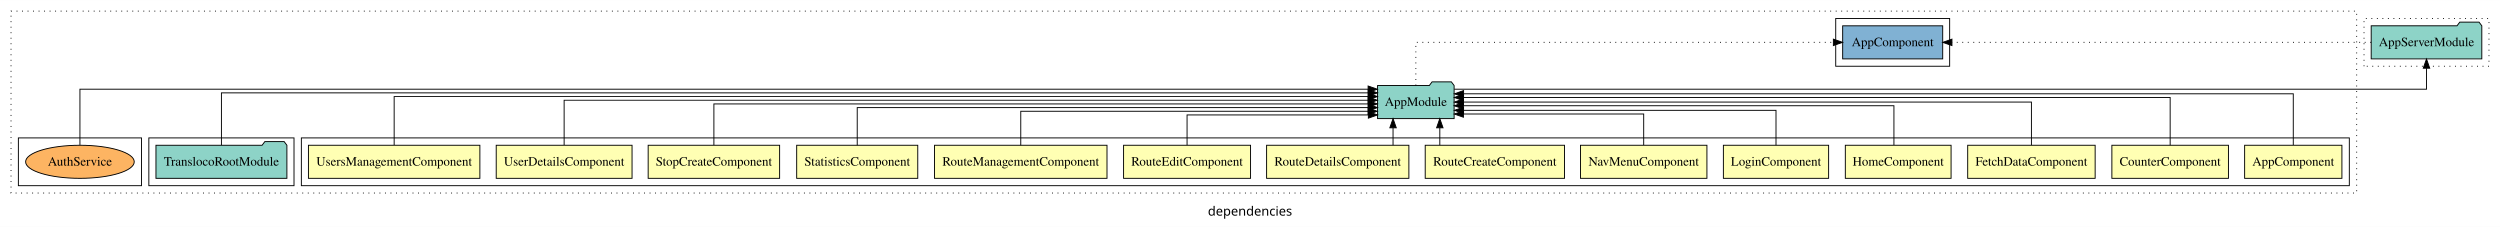
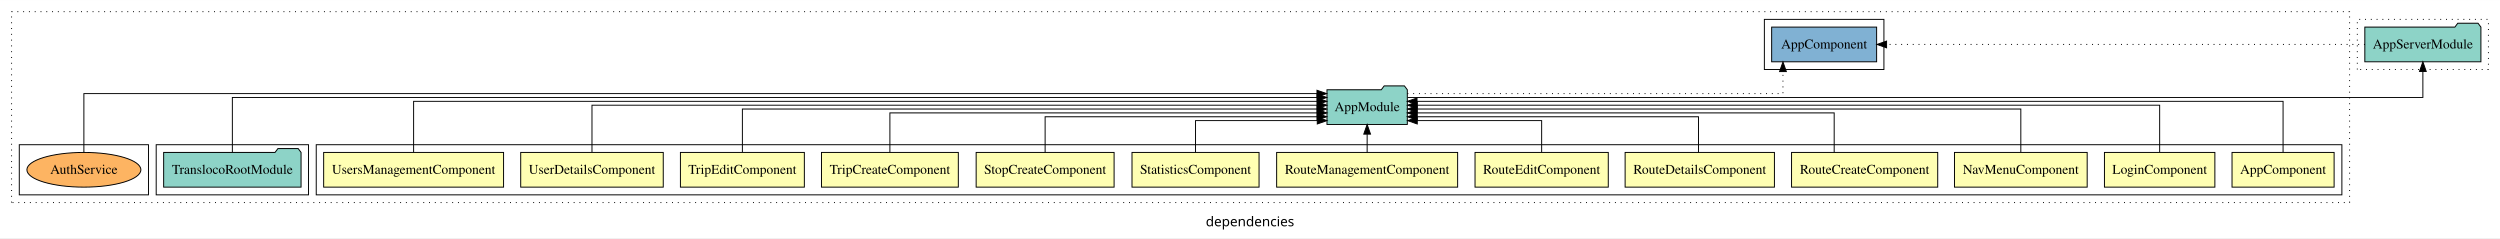
- <svg xmlns="http://www.w3.org/2000/svg" width="2721pt" height="247pt" viewBox="0.00 0.00 2721.00 246.80">
+ <svg xmlns="http://www.w3.org/2000/svg" width="2593pt" height="247pt" viewBox="0.00 0.00 2593.00 246.80">
  <g id="graph0" class="graph" transform="scale(1 1) rotate(0) translate(4 242.8)">
-     <polygon fill="white" stroke="transparent" points="-4,4 -4,-242.8 2717,-242.8 2717,4 -4,4" />
-     <text text-anchor="middle" x="1356.5" y="-8.2" font-family="sans-serif" font-size="14.00">dependencies</text>
+     <polygon fill="white" stroke="transparent" points="-4,4 -4,-242.8 2589,-242.8 2589,4 -4,4" />
+     <text text-anchor="middle" x="1292.5" y="-8.2" font-family="sans-serif" font-size="14.00">dependencies</text>
    <g id="clust1" class="cluster">
-       <polygon fill="none" stroke="black" stroke-dasharray="1,5" points="8,-32.8 8,-230.8 2561,-230.8 2561,-32.8 8,-32.8" />
+       <polygon fill="none" stroke="black" stroke-dasharray="1,5" points="8,-32.8 8,-230.8 2433,-230.8 2433,-32.8 8,-32.8" />
    </g>
    <g id="clust2" class="cluster">
-       <polygon fill="none" stroke="black" points="324,-40.8 324,-92.8 2553,-92.8 2553,-40.8 324,-40.8" />
+       <polygon fill="none" stroke="black" points="324,-40.8 324,-92.8 2425,-92.8 2425,-40.8 324,-40.8" />
    </g>
-     <g id="clust17" class="cluster">
+     <g id="clust16" class="cluster">
      <polygon fill="none" stroke="black" points="158,-40.8 158,-92.8 316,-92.8 316,-40.8 158,-40.8" />
    </g>
+     <g id="clust18" class="cluster">
+       <polygon fill="none" stroke="black" points="1826,-170.8 1826,-222.8 1950,-222.8 1950,-170.8 1826,-170.8" />
+     </g>
    <g id="clust19" class="cluster">
-       <polygon fill="none" stroke="black" points="1994,-170.8 1994,-222.8 2118,-222.8 2118,-170.8 1994,-170.8" />
+       <polygon fill="none" stroke="black" points="16,-40.8 16,-92.8 150,-92.8 150,-40.8 16,-40.8" />
    </g>
    <g id="clust20" class="cluster">
-       <polygon fill="none" stroke="black" points="16,-40.8 16,-92.8 150,-92.8 150,-40.8 16,-40.8" />
-     </g>
-     <g id="clust21" class="cluster">
-       <polygon fill="none" stroke="black" stroke-dasharray="1,5" points="2569,-170.8 2569,-222.8 2705,-222.8 2705,-170.8 2569,-170.8" />
+       <polygon fill="none" stroke="black" stroke-dasharray="1,5" points="2441,-170.8 2441,-222.8 2577,-222.8 2577,-170.8 2441,-170.8" />
    </g>
    <g id="node1" class="node">
-       <polygon fill="#ffffb3" stroke="black" points="2544.94,-84.8 2439.06,-84.8 2439.06,-48.8 2544.94,-48.8 2544.94,-84.8" />
-       <text text-anchor="middle" x="2492" y="-62.6" font-family="Times,serif" font-size="14.00">AppComponent</text>
+       <polygon fill="#ffffb3" stroke="black" points="2416.94,-84.8 2311.06,-84.8 2311.06,-48.8 2416.94,-48.8 2416.94,-84.8" />
+       <text text-anchor="middle" x="2364" y="-62.6" font-family="Times,serif" font-size="14.00">AppComponent</text>
    </g>
-     <g id="node15" class="node">
-       <polygon fill="#8dd3c7" stroke="black" points="1578.66,-149.8 1575.66,-153.8 1554.66,-153.8 1551.66,-149.8 1495.34,-149.8 1495.34,-113.8 1578.66,-113.8 1578.66,-149.8" />
-       <text text-anchor="middle" x="1537" y="-127.6" font-family="Times,serif" font-size="14.00">AppModule</text>
+     <g id="node14" class="node">
+       <polygon fill="#8dd3c7" stroke="black" points="1455.66,-149.8 1452.66,-153.8 1431.66,-153.8 1428.66,-149.8 1372.34,-149.8 1372.34,-113.8 1455.66,-113.8 1455.66,-149.8" />
+       <text text-anchor="middle" x="1414" y="-127.6" font-family="Times,serif" font-size="14.00">AppModule</text>
    </g>
    <g id="edge1" class="edge">
-       <path fill="none" stroke="black" d="M2492,-85.09C2492,-107.01 2492,-140.8 2492,-140.8 2492,-140.8 1588.96,-140.8 1588.96,-140.8" />
-       <polygon fill="black" stroke="black" points="1588.96,-137.3 1578.96,-140.8 1588.96,-144.3 1588.96,-137.3" />
+       <path fill="none" stroke="black" d="M2364,-85.08C2364,-106.12 2364,-137.8 2364,-137.8 2364,-137.8 1465.74,-137.8 1465.74,-137.8" />
+       <polygon fill="black" stroke="black" points="1465.74,-134.3 1455.74,-137.8 1465.74,-141.3 1465.74,-134.3" />
    </g>
    <g id="node2" class="node">
-       <polygon fill="#ffffb3" stroke="black" points="2421.44,-84.8 2294.56,-84.8 2294.56,-48.8 2421.44,-48.8 2421.44,-84.8" />
-       <text text-anchor="middle" x="2358" y="-62.6" font-family="Times,serif" font-size="14.00">CounterComponent</text>
+       <polygon fill="#ffffb3" stroke="black" points="2293.27,-84.8 2178.73,-84.8 2178.73,-48.8 2293.27,-48.8 2293.27,-84.8" />
+       <text text-anchor="middle" x="2236" y="-62.6" font-family="Times,serif" font-size="14.00">LoginComponent</text>
    </g>
    <g id="edge2" class="edge">
-       <path fill="none" stroke="black" d="M2358,-84.83C2358,-105.57 2358,-136.8 2358,-136.8 2358,-136.8 1588.84,-136.8 1588.84,-136.8" />
-       <polygon fill="black" stroke="black" points="1588.84,-133.3 1578.84,-136.8 1588.84,-140.3 1588.84,-133.3" />
+       <path fill="none" stroke="black" d="M2236,-85.11C2236,-104.95 2236,-133.8 2236,-133.8 2236,-133.8 1465.89,-133.8 1465.89,-133.8" />
+       <polygon fill="black" stroke="black" points="1465.89,-130.3 1455.89,-133.8 1465.89,-137.3 1465.89,-130.3" />
    </g>
    <g id="node3" class="node">
-       <polygon fill="#ffffb3" stroke="black" points="2276.36,-84.8 2137.64,-84.8 2137.64,-48.8 2276.36,-48.8 2276.36,-84.8" />
-       <text text-anchor="middle" x="2207" y="-62.6" font-family="Times,serif" font-size="14.00">FetchDataComponent</text>
+       <polygon fill="#ffffb3" stroke="black" points="2160.82,-84.8 2023.18,-84.8 2023.18,-48.8 2160.82,-48.8 2160.82,-84.8" />
+       <text text-anchor="middle" x="2092" y="-62.6" font-family="Times,serif" font-size="14.00">NavMenuComponent</text>
    </g>
    <g id="edge3" class="edge">
-       <path fill="none" stroke="black" d="M2207,-84.91C2207,-104.14 2207,-131.8 2207,-131.8 2207,-131.8 1588.91,-131.8 1588.91,-131.8" />
-       <polygon fill="black" stroke="black" points="1588.91,-128.3 1578.91,-131.8 1588.91,-135.3 1588.91,-128.3" />
+       <path fill="none" stroke="black" d="M2092,-85.02C2092,-103.63 2092,-129.8 2092,-129.8 2092,-129.8 1465.9,-129.8 1465.9,-129.8" />
+       <polygon fill="black" stroke="black" points="1465.9,-126.3 1455.9,-129.8 1465.9,-133.3 1465.9,-126.3" />
    </g>
    <g id="node4" class="node">
-       <polygon fill="#ffffb3" stroke="black" points="2119.55,-84.8 2004.45,-84.8 2004.45,-48.8 2119.55,-48.8 2119.55,-84.8" />
-       <text text-anchor="middle" x="2062" y="-62.6" font-family="Times,serif" font-size="14.00">HomeComponent</text>
+       <polygon fill="#ffffb3" stroke="black" points="2005.8,-84.8 1854.2,-84.8 1854.2,-48.8 2005.8,-48.8 2005.8,-84.8" />
+       <text text-anchor="middle" x="1930" y="-62.6" font-family="Times,serif" font-size="14.00">RouteCreateComponent</text>
    </g>
    <g id="edge4" class="edge">
-       <path fill="none" stroke="black" d="M2057.35,-85.1C2057.35,-103.07 2057.35,-127.8 2057.35,-127.8 2057.35,-127.8 1588.7,-127.8 1588.7,-127.8" />
-       <polygon fill="black" stroke="black" points="1588.7,-124.3 1578.7,-127.8 1588.7,-131.3 1588.7,-124.3" />
+       <path fill="none" stroke="black" d="M1898.41,-84.82C1898.41,-102.17 1898.41,-125.8 1898.41,-125.8 1898.41,-125.8 1465.72,-125.8 1465.72,-125.8" />
+       <polygon fill="black" stroke="black" points="1465.72,-122.3 1455.72,-125.8 1465.72,-129.3 1465.72,-122.3" />
    </g>
    <g id="node5" class="node">
-       <polygon fill="#ffffb3" stroke="black" points="1986.27,-84.8 1871.73,-84.8 1871.73,-48.8 1986.27,-48.8 1986.27,-84.8" />
-       <text text-anchor="middle" x="1929" y="-62.6" font-family="Times,serif" font-size="14.00">LoginComponent</text>
+       <polygon fill="#ffffb3" stroke="black" points="1836.43,-84.8 1681.57,-84.8 1681.57,-48.8 1836.43,-48.8 1836.43,-84.8" />
+       <text text-anchor="middle" x="1759" y="-62.6" font-family="Times,serif" font-size="14.00">RouteDetailsComponent</text>
    </g>
    <g id="edge5" class="edge">
-       <path fill="none" stroke="black" d="M1929,-84.83C1929,-101.2 1929,-122.8 1929,-122.8 1929,-122.8 1588.95,-122.8 1588.95,-122.8" />
-       <polygon fill="black" stroke="black" points="1588.95,-119.3 1578.95,-122.8 1588.95,-126.3 1588.95,-119.3" />
+       <path fill="none" stroke="black" d="M1757.66,-84.81C1757.66,-100.85 1757.66,-121.8 1757.66,-121.8 1757.66,-121.8 1465.8,-121.8 1465.8,-121.8" />
+       <polygon fill="black" stroke="black" points="1465.8,-118.3 1455.8,-121.8 1465.8,-125.3 1465.8,-118.3" />
    </g>
    <g id="node6" class="node">
-       <polygon fill="#ffffb3" stroke="black" points="1853.82,-84.8 1716.18,-84.8 1716.18,-48.8 1853.82,-48.8 1853.82,-84.8" />
-       <text text-anchor="middle" x="1785" y="-62.6" font-family="Times,serif" font-size="14.00">NavMenuComponent</text>
+       <polygon fill="#ffffb3" stroke="black" points="1664.1,-84.8 1525.9,-84.8 1525.9,-48.8 1664.1,-48.8 1664.1,-84.8" />
+       <text text-anchor="middle" x="1595" y="-62.6" font-family="Times,serif" font-size="14.00">RouteEditComponent</text>
    </g>
    <g id="edge6" class="edge">
-       <path fill="none" stroke="black" d="M1785,-84.99C1785,-99.98 1785,-118.8 1785,-118.8 1785,-118.8 1588.79,-118.8 1588.79,-118.8" />
-       <polygon fill="black" stroke="black" points="1588.79,-115.3 1578.79,-118.8 1588.79,-122.3 1588.79,-115.3" />
+       <path fill="none" stroke="black" d="M1595,-84.92C1595,-99.58 1595,-117.8 1595,-117.8 1595,-117.8 1465.98,-117.8 1465.98,-117.8" />
+       <polygon fill="black" stroke="black" points="1465.98,-114.3 1455.98,-117.8 1465.98,-121.3 1465.98,-114.3" />
    </g>
    <g id="node7" class="node">
-       <polygon fill="#ffffb3" stroke="black" points="1698.8,-84.8 1547.2,-84.8 1547.2,-48.8 1698.8,-48.8 1698.8,-84.8" />
-       <text text-anchor="middle" x="1623" y="-62.6" font-family="Times,serif" font-size="14.00">RouteCreateComponent</text>
+       <polygon fill="#ffffb3" stroke="black" points="1507.86,-84.8 1320.14,-84.8 1320.14,-48.8 1507.86,-48.8 1507.86,-84.8" />
+       <text text-anchor="middle" x="1414" y="-62.6" font-family="Times,serif" font-size="14.00">RouteManagementComponent</text>
    </g>
    <g id="edge7" class="edge">
-       <path fill="none" stroke="black" d="M1563.09,-84.91C1563.09,-84.91 1563.09,-103.79 1563.09,-103.79" />
-       <polygon fill="black" stroke="black" points="1559.59,-103.79 1563.09,-113.79 1566.59,-103.79 1559.59,-103.79" />
+       <path fill="none" stroke="black" d="M1414,-84.91C1414,-84.91 1414,-103.79 1414,-103.79" />
+       <polygon fill="black" stroke="black" points="1410.5,-103.79 1414,-113.79 1417.5,-103.79 1410.5,-103.79" />
    </g>
    <g id="node8" class="node">
-       <polygon fill="#ffffb3" stroke="black" points="1529.43,-84.8 1374.57,-84.8 1374.57,-48.8 1529.43,-48.8 1529.43,-84.8" />
-       <text text-anchor="middle" x="1452" y="-62.6" font-family="Times,serif" font-size="14.00">RouteDetailsComponent</text>
+       <polygon fill="#ffffb3" stroke="black" points="1301.89,-84.8 1170.11,-84.8 1170.11,-48.8 1301.89,-48.8 1301.89,-84.8" />
+       <text text-anchor="middle" x="1236" y="-62.6" font-family="Times,serif" font-size="14.00">StatisticsComponent</text>
    </g>
    <g id="edge8" class="edge">
-       <path fill="none" stroke="black" d="M1512.19,-84.91C1512.19,-84.91 1512.19,-103.79 1512.19,-103.79" />
-       <polygon fill="black" stroke="black" points="1508.69,-103.79 1512.19,-113.79 1515.69,-103.79 1508.69,-103.79" />
+       <path fill="none" stroke="black" d="M1236,-84.92C1236,-99.58 1236,-117.8 1236,-117.8 1236,-117.8 1362.27,-117.8 1362.27,-117.8" />
+       <polygon fill="black" stroke="black" points="1362.27,-121.3 1372.27,-117.8 1362.27,-114.3 1362.27,-121.3" />
    </g>
    <g id="node9" class="node">
-       <polygon fill="#ffffb3" stroke="black" points="1357.1,-84.8 1218.9,-84.8 1218.9,-48.8 1357.1,-48.8 1357.1,-84.8" />
-       <text text-anchor="middle" x="1288" y="-62.6" font-family="Times,serif" font-size="14.00">RouteEditComponent</text>
+       <polygon fill="#ffffb3" stroke="black" points="1151.54,-84.8 1008.46,-84.8 1008.46,-48.8 1151.54,-48.8 1151.54,-84.8" />
+       <text text-anchor="middle" x="1080" y="-62.6" font-family="Times,serif" font-size="14.00">StopCreateComponent</text>
    </g>
    <g id="edge9" class="edge">
-       <path fill="none" stroke="black" d="M1288,-84.92C1288,-99.58 1288,-117.8 1288,-117.8 1288,-117.8 1485.32,-117.8 1485.32,-117.8" />
-       <polygon fill="black" stroke="black" points="1485.32,-121.3 1495.32,-117.8 1485.32,-114.3 1485.32,-121.3" />
+       <path fill="none" stroke="black" d="M1080,-84.81C1080,-100.85 1080,-121.8 1080,-121.8 1080,-121.8 1362.04,-121.8 1362.04,-121.8" />
+       <polygon fill="black" stroke="black" points="1362.04,-125.3 1372.04,-121.8 1362.04,-118.3 1362.04,-125.3" />
    </g>
    <g id="node10" class="node">
-       <polygon fill="#ffffb3" stroke="black" points="1200.86,-84.8 1013.14,-84.8 1013.14,-48.8 1200.86,-48.8 1200.86,-84.8" />
-       <text text-anchor="middle" x="1107" y="-62.6" font-family="Times,serif" font-size="14.00">RouteManagementComponent</text>
+       <polygon fill="#ffffb3" stroke="black" points="989.97,-84.8 848.03,-84.8 848.03,-48.8 989.97,-48.8 989.97,-84.8" />
+       <text text-anchor="middle" x="919" y="-62.6" font-family="Times,serif" font-size="14.00">TripCreateComponent</text>
    </g>
    <g id="edge10" class="edge">
-       <path fill="none" stroke="black" d="M1107,-84.81C1107,-100.85 1107,-121.8 1107,-121.8 1107,-121.8 1484.99,-121.8 1484.99,-121.8" />
-       <polygon fill="black" stroke="black" points="1484.99,-125.3 1494.99,-121.8 1484.99,-118.3 1484.99,-125.3" />
+       <path fill="none" stroke="black" d="M919,-84.82C919,-102.17 919,-125.8 919,-125.8 919,-125.8 1362.22,-125.8 1362.22,-125.8" />
+       <polygon fill="black" stroke="black" points="1362.22,-129.3 1372.22,-125.8 1362.22,-122.3 1362.22,-129.3" />
    </g>
    <g id="node11" class="node">
-       <polygon fill="#ffffb3" stroke="black" points="994.89,-84.8 863.11,-84.8 863.11,-48.8 994.89,-48.8 994.89,-84.8" />
-       <text text-anchor="middle" x="929" y="-62.6" font-family="Times,serif" font-size="14.00">StatisticsComponent</text>
+       <polygon fill="#ffffb3" stroke="black" points="830.27,-84.8 701.73,-84.8 701.73,-48.8 830.27,-48.8 830.27,-84.8" />
+       <text text-anchor="middle" x="766" y="-62.6" font-family="Times,serif" font-size="14.00">TripEditComponent</text>
    </g>
    <g id="edge11" class="edge">
-       <path fill="none" stroke="black" d="M929,-84.82C929,-102.17 929,-125.8 929,-125.8 929,-125.8 1485.21,-125.8 1485.21,-125.8" />
-       <polygon fill="black" stroke="black" points="1485.21,-129.3 1495.21,-125.8 1485.21,-122.3 1485.21,-129.3" />
+       <path fill="none" stroke="black" d="M766,-85.02C766,-103.63 766,-129.8 766,-129.8 766,-129.8 1361.98,-129.8 1361.98,-129.8" />
+       <polygon fill="black" stroke="black" points="1361.98,-133.3 1371.98,-129.8 1361.98,-126.3 1361.98,-133.3" />
    </g>
    <g id="node12" class="node">
-       <polygon fill="#ffffb3" stroke="black" points="844.54,-84.8 701.46,-84.8 701.46,-48.8 844.54,-48.8 844.54,-84.8" />
-       <text text-anchor="middle" x="773" y="-62.6" font-family="Times,serif" font-size="14.00">StopCreateComponent</text>
-     </g>
-     <g id="edge12" class="edge">
-       <path fill="none" stroke="black" d="M773,-85.02C773,-103.63 773,-129.8 773,-129.8 773,-129.8 1485.11,-129.8 1485.11,-129.8" />
-       <polygon fill="black" stroke="black" points="1485.11,-133.3 1495.11,-129.8 1485.11,-126.3 1485.11,-133.3" />
-     </g>
-     <g id="node13" class="node">
      <polygon fill="#ffffb3" stroke="black" points="683.92,-84.8 536.08,-84.8 536.08,-48.8 683.92,-48.8 683.92,-84.8" />
      <text text-anchor="middle" x="610" y="-62.6" font-family="Times,serif" font-size="14.00">UserDetailsComponent</text>
    </g>
-     <g id="edge13" class="edge">
-       <path fill="none" stroke="black" d="M610,-85.11C610,-104.95 610,-133.8 610,-133.8 610,-133.8 1485.06,-133.8 1485.06,-133.8" />
-       <polygon fill="black" stroke="black" points="1485.06,-137.3 1495.06,-133.8 1485.06,-130.3 1485.06,-137.3" />
+     <g id="edge12" class="edge">
+       <path fill="none" stroke="black" d="M610,-85.11C610,-104.95 610,-133.8 610,-133.8 610,-133.8 1362.19,-133.8 1362.19,-133.8" />
+       <polygon fill="black" stroke="black" points="1362.19,-137.3 1372.19,-133.8 1362.19,-130.3 1362.19,-137.3" />
    </g>
-     <g id="node14" class="node">
+     <g id="node13" class="node">
      <polygon fill="#ffffb3" stroke="black" points="518.3,-84.8 331.7,-84.8 331.7,-48.8 518.3,-48.8 518.3,-84.8" />
      <text text-anchor="middle" x="425" y="-62.6" font-family="Times,serif" font-size="14.00">UsersManagementComponent</text>
    </g>
-     <g id="edge14" class="edge">
-       <path fill="none" stroke="black" d="M425,-85.08C425,-106.12 425,-137.8 425,-137.8 425,-137.8 1485.1,-137.8 1485.1,-137.8" />
-       <polygon fill="black" stroke="black" points="1485.1,-141.3 1495.1,-137.8 1485.1,-134.3 1485.1,-141.3" />
-     </g>
-     <g id="node17" class="node">
-       <polygon fill="#80b1d3" stroke="black" points="2110.44,-214.8 2001.56,-214.8 2001.56,-178.8 2110.44,-178.8 2110.44,-214.8" />
-       <text text-anchor="middle" x="2056" y="-192.6" font-family="Times,serif" font-size="14.00">AppComponent </text>
-     </g>
-     <g id="edge16" class="edge">
-       <path fill="none" stroke="black" stroke-dasharray="1,5" d="M1537,-149.91C1537,-169.14 1537,-196.8 1537,-196.8 1537,-196.8 1991.44,-196.8 1991.44,-196.8" />
-       <polygon fill="black" stroke="black" points="1991.44,-200.3 2001.44,-196.8 1991.44,-193.3 1991.44,-200.3" />
-     </g>
-     <g id="node19" class="node">
-       <polygon fill="#8dd3c7" stroke="black" points="2697.2,-214.8 2694.2,-218.8 2673.2,-218.8 2670.2,-214.8 2576.8,-214.8 2576.8,-178.8 2697.2,-178.8 2697.2,-214.8" />
-       <text text-anchor="middle" x="2637" y="-192.6" font-family="Times,serif" font-size="14.00">AppServerModule</text>
-     </g>
-     <g id="edge18" class="edge">
-       <path fill="none" stroke="black" d="M1578.78,-145.8C1779.71,-145.8 2637,-145.8 2637,-145.8 2637,-145.8 2637,-168.68 2637,-168.68" />
-       <polygon fill="black" stroke="black" points="2633.5,-168.68 2637,-178.68 2640.5,-168.68 2633.5,-168.68" />
+     <g id="edge13" class="edge">
+       <path fill="none" stroke="black" d="M425,-85.08C425,-106.12 425,-137.8 425,-137.8 425,-137.8 1362.14,-137.8 1362.14,-137.8" />
+       <polygon fill="black" stroke="black" points="1362.14,-141.3 1372.14,-137.8 1362.14,-134.3 1362.14,-141.3" />
    </g>
    <g id="node16" class="node">
+       <polygon fill="#80b1d3" stroke="black" points="1942.44,-214.8 1833.56,-214.8 1833.56,-178.8 1942.44,-178.8 1942.44,-214.8" />
+       <text text-anchor="middle" x="1888" y="-192.6" font-family="Times,serif" font-size="14.00">AppComponent </text>
+     </g>
+     <g id="edge15" class="edge">
+       <path fill="none" stroke="black" stroke-dasharray="1,5" d="M1455.74,-145.8C1563.98,-145.8 1845.28,-145.8 1845.28,-145.8 1845.28,-145.8 1845.28,-168.68 1845.28,-168.68" />
+       <polygon fill="black" stroke="black" points="1841.78,-168.68 1845.28,-178.68 1848.78,-168.68 1841.78,-168.68" />
+     </g>
+     <g id="node18" class="node">
+       <polygon fill="#8dd3c7" stroke="black" points="2569.2,-214.8 2566.2,-218.8 2545.2,-218.8 2542.2,-214.8 2448.8,-214.8 2448.8,-178.8 2569.2,-178.8 2569.2,-214.8" />
+       <text text-anchor="middle" x="2509" y="-192.6" font-family="Times,serif" font-size="14.00">AppServerModule</text>
+     </g>
+     <g id="edge17" class="edge">
+       <path fill="none" stroke="black" d="M1455.92,-141.8C1656.55,-141.8 2509,-141.8 2509,-141.8 2509,-141.8 2509,-168.79 2509,-168.79" />
+       <polygon fill="black" stroke="black" points="2505.5,-168.79 2509,-178.79 2512.5,-168.79 2505.5,-168.79" />
+     </g>
+     <g id="node15" class="node">
      <polygon fill="#8dd3c7" stroke="black" points="308.26,-84.8 305.26,-88.8 284.26,-88.8 281.26,-84.8 165.74,-84.8 165.74,-48.8 308.26,-48.8 308.26,-84.8" />
      <text text-anchor="middle" x="237" y="-62.6" font-family="Times,serif" font-size="14.00">TranslocoRootModule</text>
    </g>
-     <g id="edge15" class="edge">
-       <path fill="none" stroke="black" d="M237,-84.96C237,-107.15 237,-141.8 237,-141.8 237,-141.8 1485.22,-141.8 1485.22,-141.8" />
-       <polygon fill="black" stroke="black" points="1485.22,-145.3 1495.22,-141.8 1485.22,-138.3 1485.22,-145.3" />
+     <g id="edge14" class="edge">
+       <path fill="none" stroke="black" d="M237,-84.96C237,-107.15 237,-141.8 237,-141.8 237,-141.8 1362.11,-141.8 1362.11,-141.8" />
+       <polygon fill="black" stroke="black" points="1362.11,-145.3 1372.11,-141.8 1362.11,-138.3 1362.11,-145.3" />
    </g>
-     <g id="node18" class="node">
+     <g id="node17" class="node">
      <ellipse fill="#fdb462" stroke="black" cx="83" cy="-66.8" rx="59.11" ry="18" />
      <text text-anchor="middle" x="83" y="-62.6" font-family="Times,serif" font-size="14.00">AuthService</text>
    </g>
-     <g id="edge17" class="edge">
-       <path fill="none" stroke="black" d="M83,-85.12C83,-108.46 83,-145.8 83,-145.8 83,-145.8 1485.05,-145.8 1485.05,-145.8" />
-       <polygon fill="black" stroke="black" points="1485.05,-149.3 1495.05,-145.8 1485.05,-142.3 1485.05,-149.3" />
+     <g id="edge16" class="edge">
+       <path fill="none" stroke="black" d="M83,-85.12C83,-108.46 83,-145.8 83,-145.8 83,-145.8 1361.97,-145.8 1361.97,-145.8" />
+       <polygon fill="black" stroke="black" points="1361.97,-149.3 1371.97,-145.8 1361.97,-142.3 1361.97,-149.3" />
    </g>
-     <g id="edge19" class="edge">
-       <path fill="none" stroke="black" stroke-dasharray="1,5" d="M2576.74,-196.8C2576.74,-196.8 2120.49,-196.8 2120.49,-196.8" />
-       <polygon fill="black" stroke="black" points="2120.49,-193.3 2110.49,-196.8 2120.49,-200.3 2120.49,-193.3" />
+     <g id="edge18" class="edge">
+       <path fill="none" stroke="black" stroke-dasharray="1,5" d="M2448.89,-196.8C2448.89,-196.8 1952.76,-196.8 1952.76,-196.8" />
+       <polygon fill="black" stroke="black" points="1952.76,-193.3 1942.76,-196.8 1952.76,-200.3 1952.76,-193.3" />
    </g>
  </g>
</svg>
